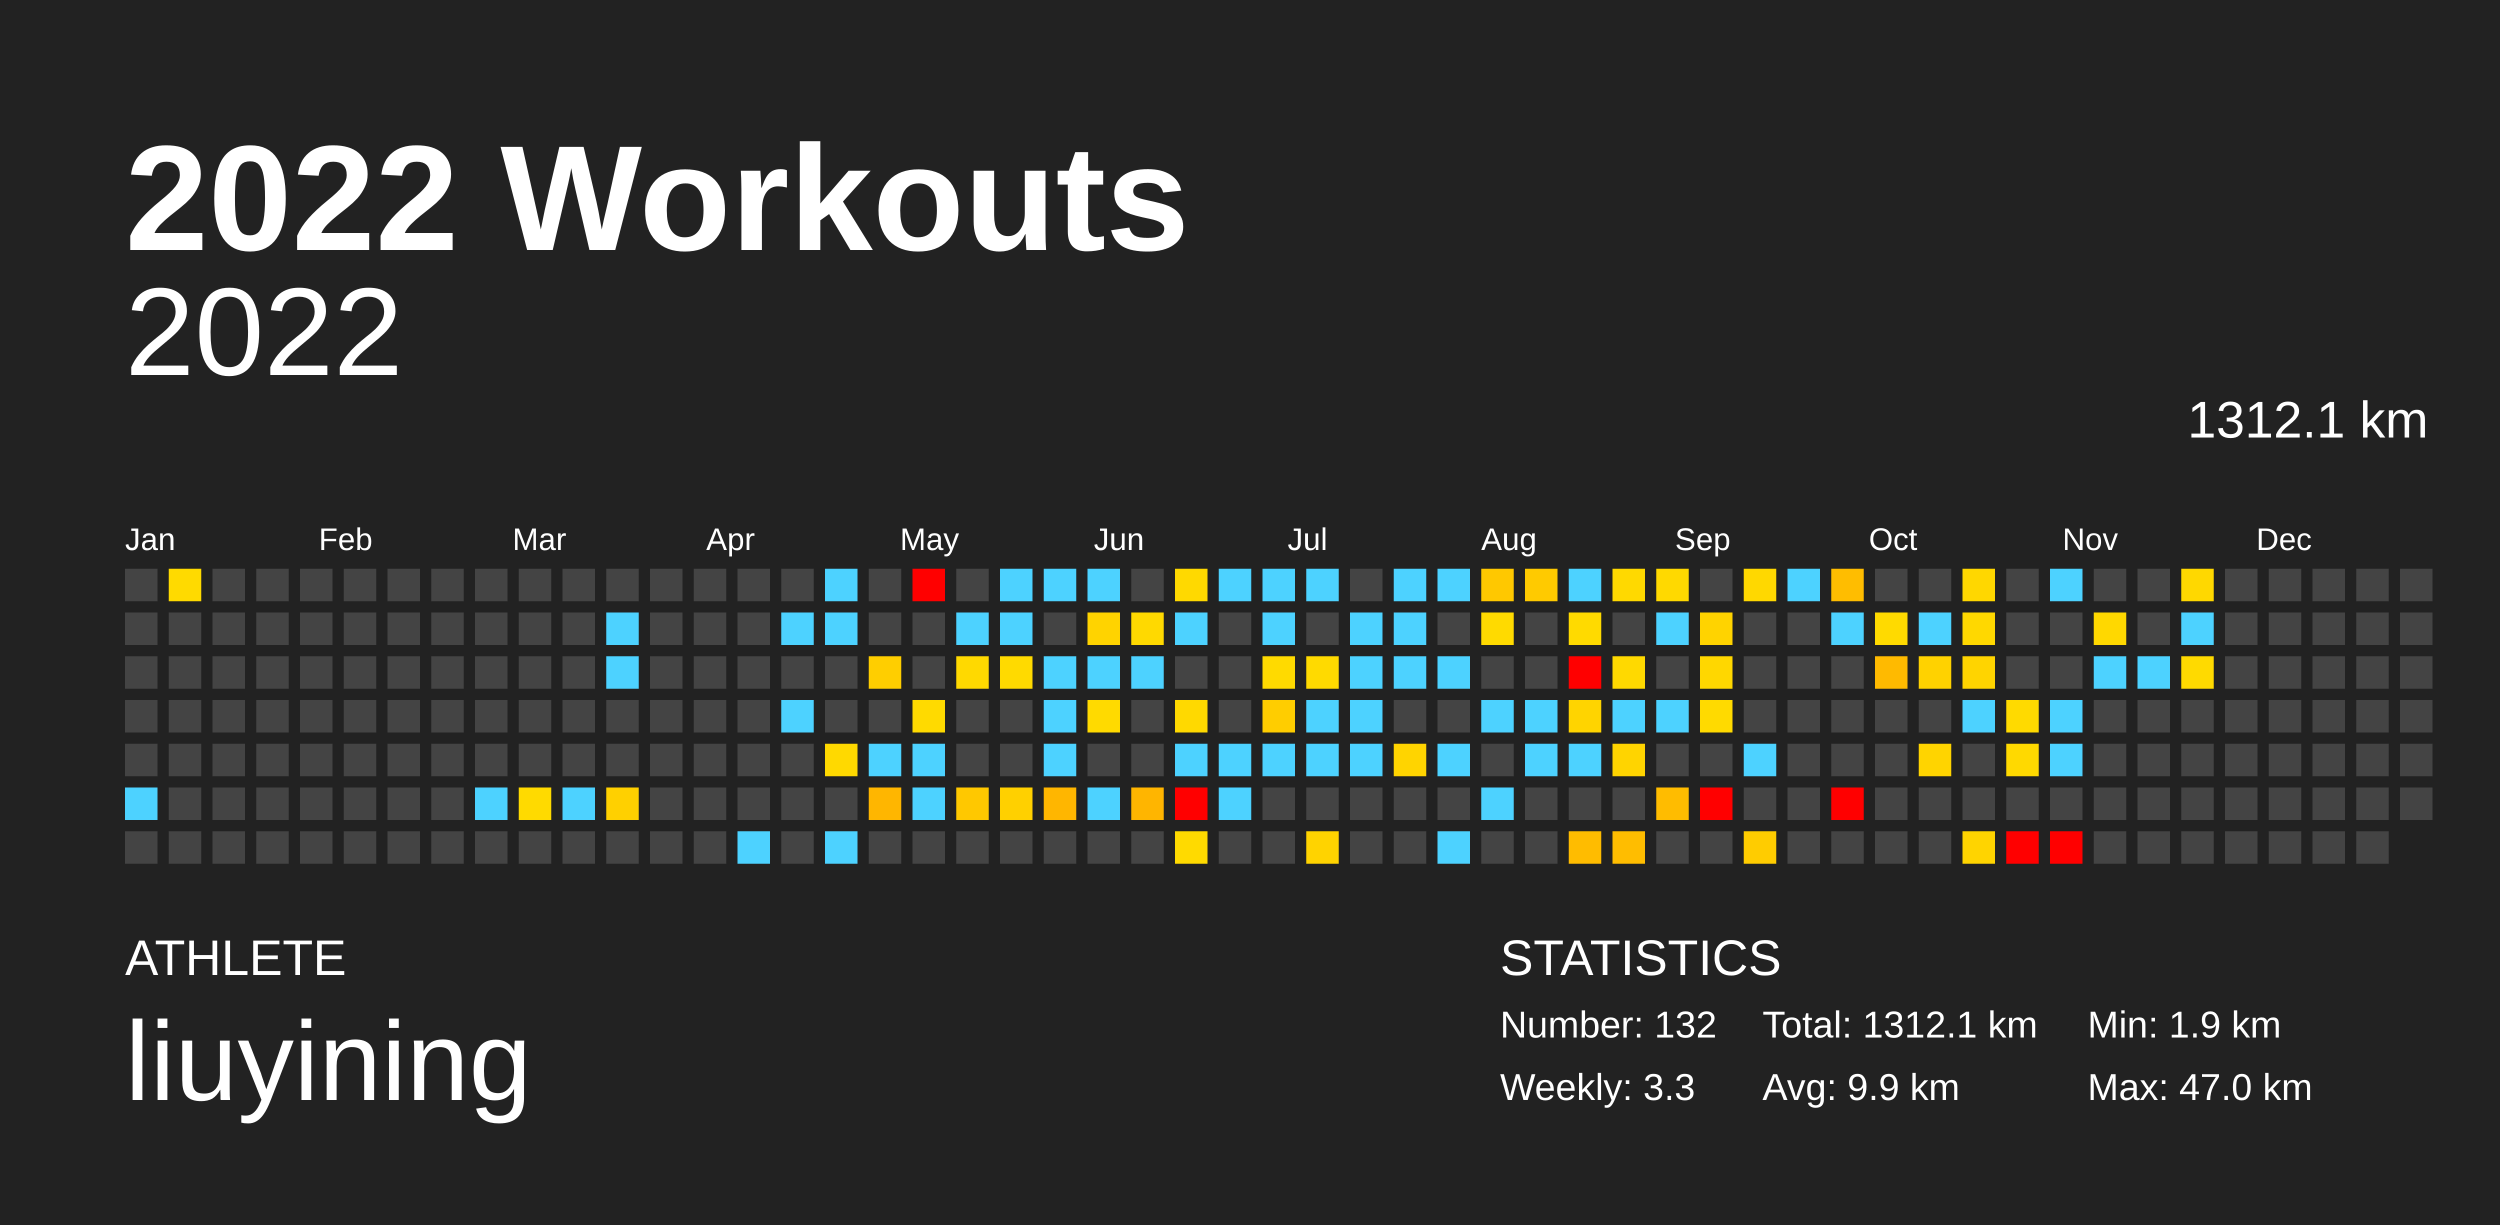
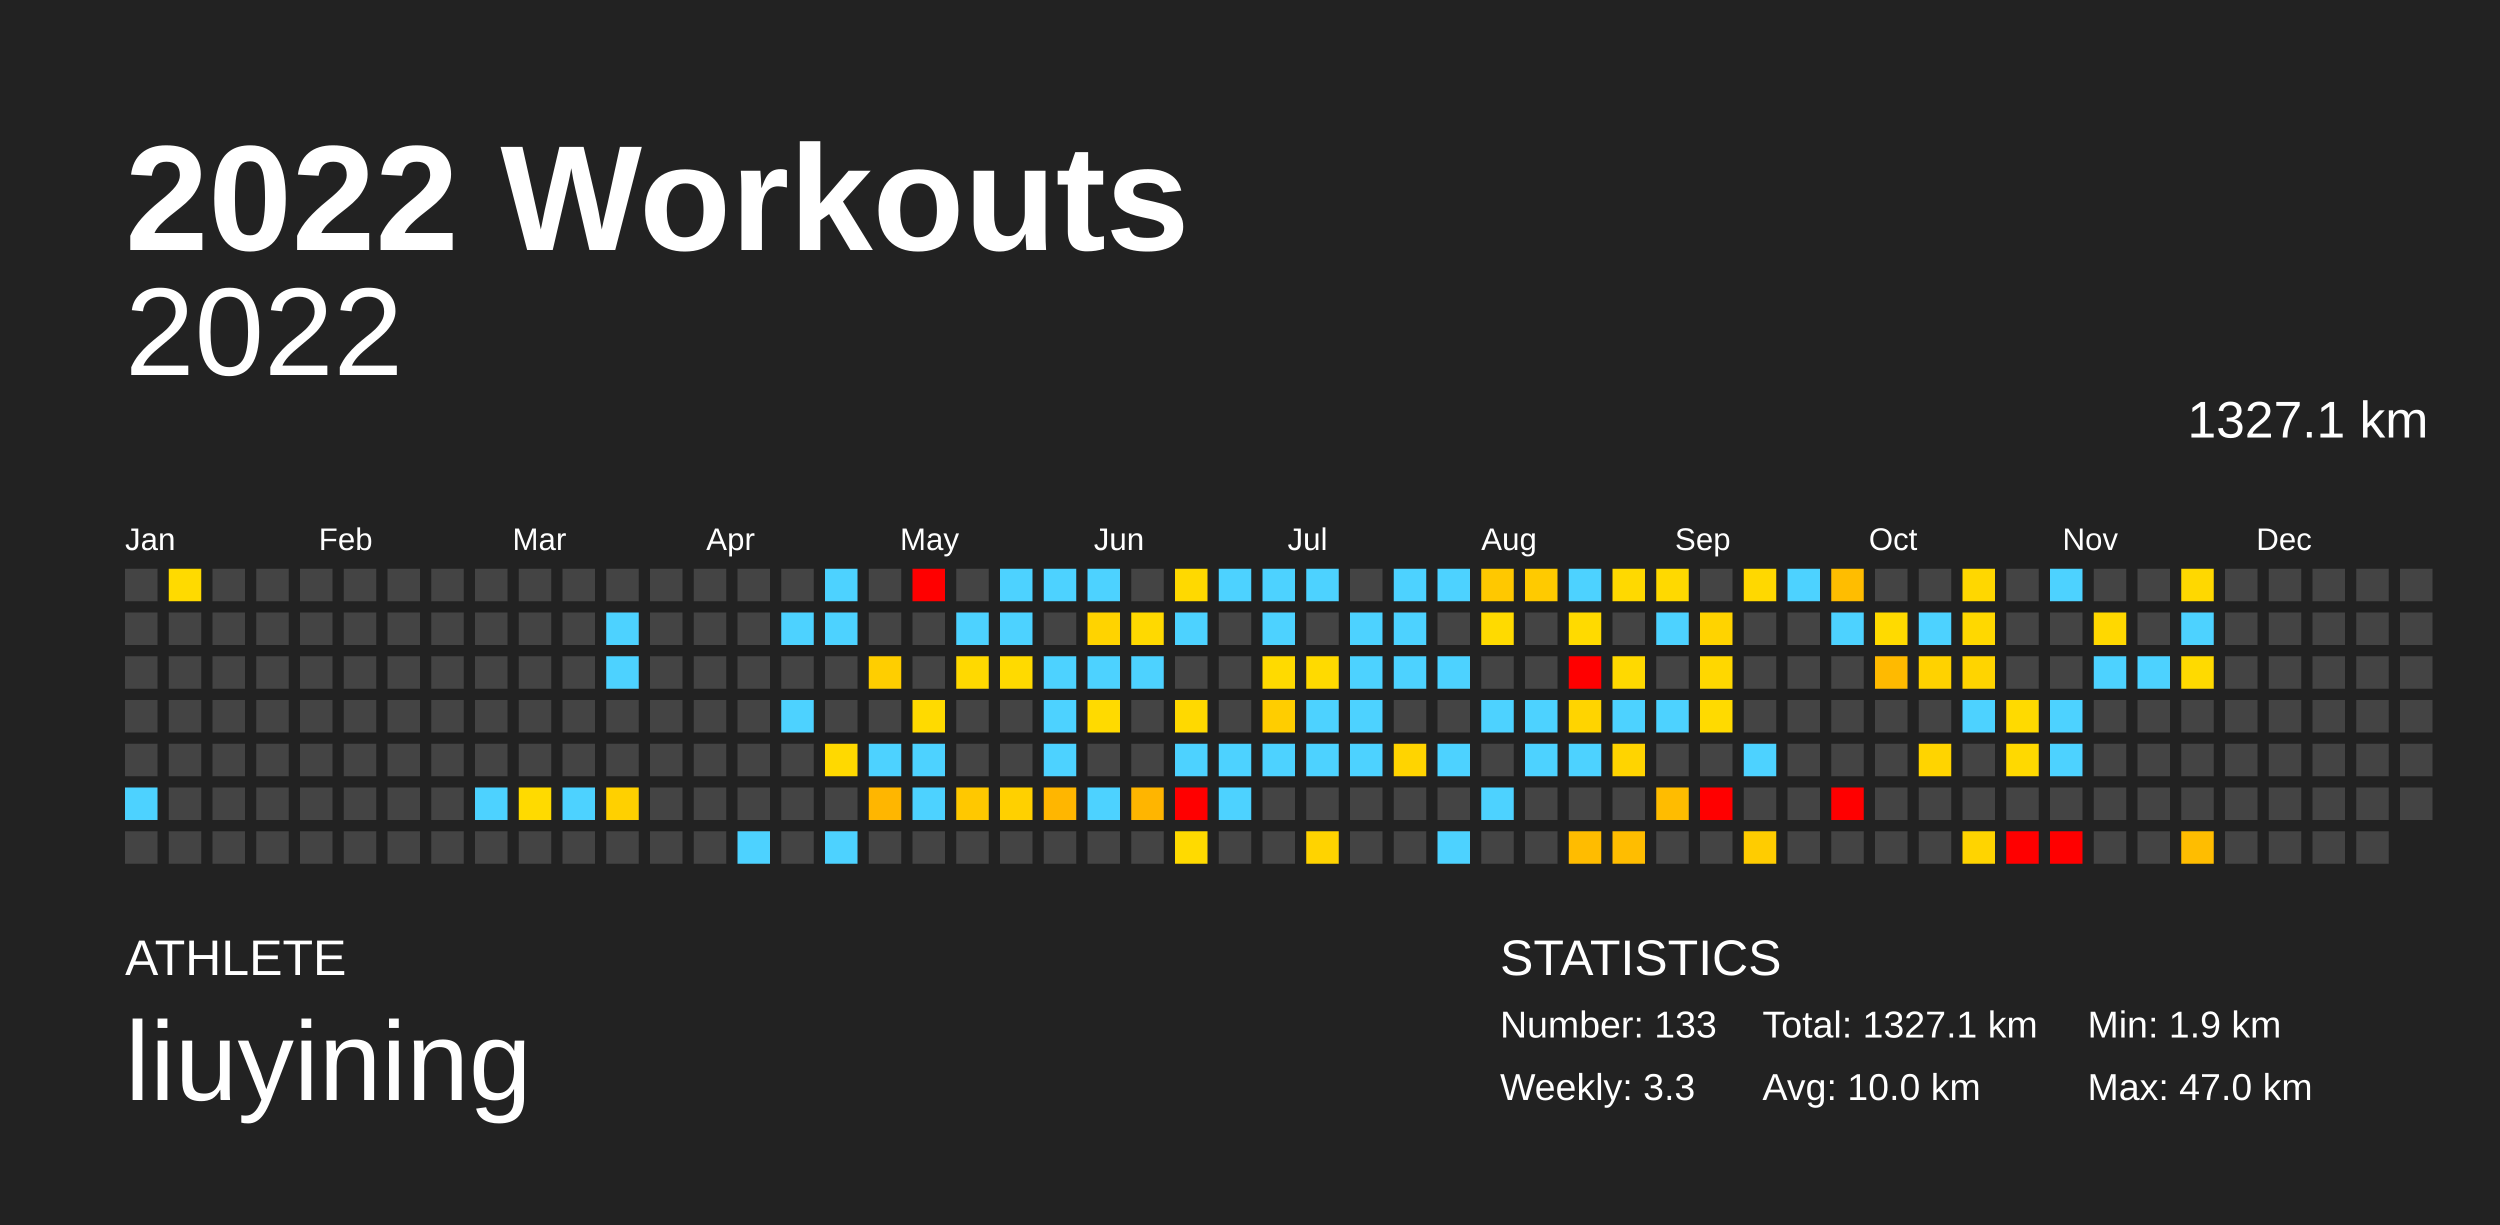
<svg xmlns="http://www.w3.org/2000/svg" baseProfile="full" height="98mm" version="1.1" viewBox="0,0,200,98" width="200mm">
  <defs />
  <rect fill="#222222" height="98" width="200" x="0" y="0" />
  <text fill="#FFFFFF" style="font-size:12px; font-family:Arial; font-weight:bold;" x="10" y="20">2022 Workouts</text>
  <text fill="#FFFFFF" style="font-size:4px; font-family:Arial" x="10" y="78">ATHLETE</text>
  <text fill="#FFFFFF" style="font-size:9px; font-family:Arial" x="10" y="88">liuyining</text>
  <text fill="#FFFFFF" style="font-size:4px; font-family:Arial" x="120" y="78">STATISTICS</text>
-   <text fill="#FFFFFF" style="font-size:3px; font-family:Arial" x="120" y="83">Number: 132</text>
+   <text fill="#FFFFFF" style="font-size:3px; font-family:Arial" x="120" y="83">Number: 133</text>
  <text fill="#FFFFFF" style="font-size:3px; font-family:Arial" x="120" y="88">Weekly: 3.3</text>
-   <text fill="#FFFFFF" style="font-size:3px; font-family:Arial" x="141" y="83">Total: 1312.1 km</text>
-   <text fill="#FFFFFF" style="font-size:3px; font-family:Arial" x="141" y="88">Avg: 9.9 km</text>
+   <text fill="#FFFFFF" style="font-size:3px; font-family:Arial" x="141" y="83">Total: 1327.1 km</text>
+   <text fill="#FFFFFF" style="font-size:3px; font-family:Arial" x="141" y="88">Avg: 10.0 km</text>
  <text fill="#FFFFFF" style="font-size:3px; font-family:Arial" x="167" y="83">Min: 1.9 km</text>
  <text fill="#FFFFFF" style="font-size:3px; font-family:Arial" x="167" y="88">Max: 47.0 km</text>
  <text alignment-baseline="hanging" fill="#FFFFFF" style="font-size:10.0px; font-family:Arial;" x="10" y="30">2022</text>
-   <text alignment-baseline="hanging" fill="#FFFFFF" style="font-size:4.125px; font-family:Arial;" x="175" y="35">1312.1 km</text>
+   <text alignment-baseline="hanging" fill="#FFFFFF" style="font-size:4.125px; font-family:Arial;" x="175" y="35">1327.1 km</text>
  <text fill="#FFFFFF" style="font-size:2.5px; font-family:Arial" x="10.0" y="44">Jan</text>
  <text fill="#FFFFFF" style="font-size:2.5px; font-family:Arial" x="25.5" y="44">Feb</text>
  <text fill="#FFFFFF" style="font-size:2.5px; font-family:Arial" x="41.0" y="44">Mar</text>
  <text fill="#FFFFFF" style="font-size:2.5px; font-family:Arial" x="56.5" y="44">Apr</text>
  <text fill="#FFFFFF" style="font-size:2.5px; font-family:Arial" x="72.0" y="44">May</text>
  <text fill="#FFFFFF" style="font-size:2.5px; font-family:Arial" x="87.5" y="44">Jun</text>
  <text fill="#FFFFFF" style="font-size:2.5px; font-family:Arial" x="103.0" y="44">Jul</text>
  <text fill="#FFFFFF" style="font-size:2.5px; font-family:Arial" x="118.5" y="44">Aug</text>
  <text fill="#FFFFFF" style="font-size:2.5px; font-family:Arial" x="134.0" y="44">Sep</text>
  <text fill="#FFFFFF" style="font-size:2.5px; font-family:Arial" x="149.5" y="44">Oct</text>
  <text fill="#FFFFFF" style="font-size:2.5px; font-family:Arial" x="165.0" y="44">Nov</text>
  <text fill="#FFFFFF" style="font-size:2.5px; font-family:Arial" x="180.5" y="44">Dec</text>
  <rect fill="#444444" height="2.6" width="2.6" x="10.0" y="45.5" />
  <rect fill="#444444" height="2.6" width="2.6" x="10.0" y="49.0" />
  <rect fill="#444444" height="2.6" width="2.6" x="10.0" y="52.5" />
  <rect fill="#444444" height="2.6" width="2.6" x="10.0" y="56.0" />
  <rect fill="#444444" height="2.6" width="2.6" x="10.0" y="59.5" />
  <rect fill="#4dd2ff" height="2.6" width="2.6" x="10.0" y="63.0" />
  <rect fill="#444444" height="2.6" width="2.6" x="10.0" y="66.5" />
  <rect fill="#ffda00" height="2.6" width="2.6" x="13.5" y="45.5" />
  <rect fill="#444444" height="2.6" width="2.6" x="13.5" y="49.0" />
  <rect fill="#444444" height="2.6" width="2.6" x="13.5" y="52.5" />
  <rect fill="#444444" height="2.6" width="2.6" x="13.5" y="56.0" />
  <rect fill="#444444" height="2.6" width="2.6" x="13.5" y="59.5" />
  <rect fill="#444444" height="2.6" width="2.6" x="13.5" y="63.0" />
  <rect fill="#444444" height="2.6" width="2.6" x="13.5" y="66.5" />
  <rect fill="#444444" height="2.6" width="2.6" x="17.0" y="45.5" />
  <rect fill="#444444" height="2.6" width="2.6" x="17.0" y="49.0" />
  <rect fill="#444444" height="2.6" width="2.6" x="17.0" y="52.5" />
  <rect fill="#444444" height="2.6" width="2.6" x="17.0" y="56.0" />
  <rect fill="#444444" height="2.6" width="2.6" x="17.0" y="59.5" />
  <rect fill="#444444" height="2.6" width="2.6" x="17.0" y="63.0" />
  <rect fill="#444444" height="2.6" width="2.6" x="17.0" y="66.5" />
  <rect fill="#444444" height="2.6" width="2.6" x="20.5" y="45.5" />
  <rect fill="#444444" height="2.6" width="2.6" x="20.5" y="49.0" />
  <rect fill="#444444" height="2.6" width="2.6" x="20.5" y="52.5" />
  <rect fill="#444444" height="2.6" width="2.6" x="20.5" y="56.0" />
  <rect fill="#444444" height="2.6" width="2.6" x="20.5" y="59.5" />
  <rect fill="#444444" height="2.6" width="2.6" x="20.5" y="63.0" />
  <rect fill="#444444" height="2.6" width="2.6" x="20.5" y="66.5" />
  <rect fill="#444444" height="2.6" width="2.6" x="24.0" y="45.5" />
  <rect fill="#444444" height="2.6" width="2.6" x="24.0" y="49.0" />
  <rect fill="#444444" height="2.6" width="2.6" x="24.0" y="52.5" />
  <rect fill="#444444" height="2.6" width="2.6" x="24.0" y="56.0" />
  <rect fill="#444444" height="2.6" width="2.6" x="24.0" y="59.5" />
  <rect fill="#444444" height="2.6" width="2.6" x="24.0" y="63.0" />
  <rect fill="#444444" height="2.6" width="2.6" x="24.0" y="66.5" />
  <rect fill="#444444" height="2.6" width="2.6" x="27.5" y="45.5" />
  <rect fill="#444444" height="2.6" width="2.6" x="27.5" y="49.0" />
  <rect fill="#444444" height="2.6" width="2.6" x="27.5" y="52.5" />
  <rect fill="#444444" height="2.6" width="2.6" x="27.5" y="56.0" />
  <rect fill="#444444" height="2.6" width="2.6" x="27.5" y="59.5" />
  <rect fill="#444444" height="2.6" width="2.6" x="27.5" y="63.0" />
  <rect fill="#444444" height="2.6" width="2.6" x="27.5" y="66.5" />
  <rect fill="#444444" height="2.6" width="2.6" x="31.0" y="45.5" />
  <rect fill="#444444" height="2.6" width="2.6" x="31.0" y="49.0" />
  <rect fill="#444444" height="2.6" width="2.6" x="31.0" y="52.5" />
  <rect fill="#444444" height="2.6" width="2.6" x="31.0" y="56.0" />
  <rect fill="#444444" height="2.6" width="2.6" x="31.0" y="59.5" />
  <rect fill="#444444" height="2.6" width="2.6" x="31.0" y="63.0" />
  <rect fill="#444444" height="2.6" width="2.6" x="31.0" y="66.5" />
  <rect fill="#444444" height="2.6" width="2.6" x="34.5" y="45.5" />
  <rect fill="#444444" height="2.6" width="2.6" x="34.5" y="49.0" />
  <rect fill="#444444" height="2.6" width="2.6" x="34.5" y="52.5" />
  <rect fill="#444444" height="2.6" width="2.6" x="34.5" y="56.0" />
  <rect fill="#444444" height="2.6" width="2.6" x="34.5" y="59.5" />
  <rect fill="#444444" height="2.6" width="2.6" x="34.5" y="63.0" />
  <rect fill="#444444" height="2.6" width="2.6" x="34.5" y="66.5" />
  <rect fill="#444444" height="2.6" width="2.6" x="38.0" y="45.5" />
  <rect fill="#444444" height="2.6" width="2.6" x="38.0" y="49.0" />
  <rect fill="#444444" height="2.6" width="2.6" x="38.0" y="52.5" />
  <rect fill="#444444" height="2.6" width="2.6" x="38.0" y="56.0" />
  <rect fill="#444444" height="2.6" width="2.6" x="38.0" y="59.5" />
  <rect fill="#4dd2ff" height="2.6" width="2.6" x="38.0" y="63.0" />
  <rect fill="#444444" height="2.6" width="2.6" x="38.0" y="66.5" />
  <rect fill="#444444" height="2.6" width="2.6" x="41.5" y="45.5" />
  <rect fill="#444444" height="2.6" width="2.6" x="41.5" y="49.0" />
  <rect fill="#444444" height="2.6" width="2.6" x="41.5" y="52.5" />
  <rect fill="#444444" height="2.6" width="2.6" x="41.5" y="56.0" />
  <rect fill="#444444" height="2.6" width="2.6" x="41.5" y="59.5" />
  <rect fill="#ffda00" height="2.6" width="2.6" x="41.5" y="63.0" />
  <rect fill="#444444" height="2.6" width="2.6" x="41.5" y="66.5" />
  <rect fill="#444444" height="2.6" width="2.6" x="45.0" y="45.5" />
  <rect fill="#444444" height="2.6" width="2.6" x="45.0" y="49.0" />
  <rect fill="#444444" height="2.6" width="2.6" x="45.0" y="52.5" />
  <rect fill="#444444" height="2.6" width="2.6" x="45.0" y="56.0" />
  <rect fill="#444444" height="2.6" width="2.6" x="45.0" y="59.5" />
  <rect fill="#4dd2ff" height="2.6" width="2.6" x="45.0" y="63.0" />
  <rect fill="#444444" height="2.6" width="2.6" x="45.0" y="66.5" />
  <rect fill="#444444" height="2.6" width="2.6" x="48.5" y="45.5" />
  <rect fill="#4dd2ff" height="2.6" width="2.6" x="48.5" y="49.0" />
  <rect fill="#4dd2ff" height="2.6" width="2.6" x="48.5" y="52.5" />
  <rect fill="#444444" height="2.6" width="2.6" x="48.5" y="56.0" />
  <rect fill="#444444" height="2.6" width="2.6" x="48.5" y="59.5" />
  <rect fill="#ffd000" height="2.6" width="2.6" x="48.5" y="63.0" />
  <rect fill="#444444" height="2.6" width="2.6" x="48.5" y="66.5" />
  <rect fill="#444444" height="2.6" width="2.6" x="52.0" y="45.5" />
  <rect fill="#444444" height="2.6" width="2.6" x="52.0" y="49.0" />
  <rect fill="#444444" height="2.6" width="2.6" x="52.0" y="52.5" />
  <rect fill="#444444" height="2.6" width="2.6" x="52.0" y="56.0" />
  <rect fill="#444444" height="2.6" width="2.6" x="52.0" y="59.5" />
  <rect fill="#444444" height="2.6" width="2.6" x="52.0" y="63.0" />
  <rect fill="#444444" height="2.6" width="2.6" x="52.0" y="66.5" />
  <rect fill="#444444" height="2.6" width="2.6" x="55.5" y="45.5" />
  <rect fill="#444444" height="2.6" width="2.6" x="55.5" y="49.0" />
  <rect fill="#444444" height="2.6" width="2.6" x="55.5" y="52.5" />
  <rect fill="#444444" height="2.6" width="2.6" x="55.5" y="56.0" />
  <rect fill="#444444" height="2.6" width="2.6" x="55.5" y="59.5" />
  <rect fill="#444444" height="2.6" width="2.6" x="55.5" y="63.0" />
  <rect fill="#444444" height="2.6" width="2.6" x="55.5" y="66.5" />
  <rect fill="#444444" height="2.6" width="2.6" x="59.0" y="45.5" />
  <rect fill="#444444" height="2.6" width="2.6" x="59.0" y="49.0" />
  <rect fill="#444444" height="2.6" width="2.6" x="59.0" y="52.5" />
  <rect fill="#444444" height="2.6" width="2.6" x="59.0" y="56.0" />
  <rect fill="#444444" height="2.6" width="2.6" x="59.0" y="59.5" />
  <rect fill="#444444" height="2.6" width="2.6" x="59.0" y="63.0" />
  <rect fill="#4dd2ff" height="2.6" width="2.6" x="59.0" y="66.5" />
  <rect fill="#444444" height="2.6" width="2.6" x="62.5" y="45.5" />
  <rect fill="#4dd2ff" height="2.6" width="2.6" x="62.5" y="49.0" />
  <rect fill="#444444" height="2.6" width="2.6" x="62.5" y="52.5" />
  <rect fill="#4dd2ff" height="2.6" width="2.6" x="62.5" y="56.0" />
  <rect fill="#444444" height="2.6" width="2.6" x="62.5" y="59.5" />
  <rect fill="#444444" height="2.6" width="2.6" x="62.5" y="63.0" />
  <rect fill="#444444" height="2.6" width="2.6" x="62.5" y="66.5" />
  <rect fill="#4dd2ff" height="2.6" width="2.6" x="66.0" y="45.5" />
  <rect fill="#4dd2ff" height="2.6" width="2.6" x="66.0" y="49.0" />
  <rect fill="#444444" height="2.6" width="2.6" x="66.0" y="52.5" />
  <rect fill="#444444" height="2.6" width="2.6" x="66.0" y="56.0" />
  <rect fill="#ffd900" height="2.6" width="2.6" x="66.0" y="59.5" />
  <rect fill="#444444" height="2.6" width="2.6" x="66.0" y="63.0" />
  <rect fill="#4dd2ff" height="2.6" width="2.6" x="66.0" y="66.5" />
  <rect fill="#444444" height="2.6" width="2.6" x="69.5" y="45.5" />
  <rect fill="#444444" height="2.6" width="2.6" x="69.5" y="49.0" />
  <rect fill="#ffce00" height="2.6" width="2.6" x="69.5" y="52.5" />
  <rect fill="#444444" height="2.6" width="2.6" x="69.5" y="56.0" />
  <rect fill="#4dd2ff" height="2.6" width="2.6" x="69.5" y="59.5" />
  <rect fill="#ffb600" height="2.6" width="2.6" x="69.5" y="63.0" />
  <rect fill="#444444" height="2.6" width="2.6" x="69.5" y="66.5" />
  <rect fill="red" height="2.6" width="2.6" x="73.0" y="45.5" />
  <rect fill="#444444" height="2.6" width="2.6" x="73.0" y="49.0" />
  <rect fill="#444444" height="2.6" width="2.6" x="73.0" y="52.5" />
  <rect fill="#ffda00" height="2.6" width="2.6" x="73.0" y="56.0" />
  <rect fill="#4dd2ff" height="2.6" width="2.6" x="73.0" y="59.5" />
  <rect fill="#4dd2ff" height="2.6" width="2.6" x="73.0" y="63.0" />
  <rect fill="#444444" height="2.6" width="2.6" x="73.0" y="66.5" />
  <rect fill="#444444" height="2.6" width="2.6" x="76.5" y="45.5" />
  <rect fill="#4dd2ff" height="2.6" width="2.6" x="76.5" y="49.0" />
  <rect fill="#ffd900" height="2.6" width="2.6" x="76.5" y="52.5" />
  <rect fill="#444444" height="2.6" width="2.6" x="76.5" y="56.0" />
  <rect fill="#444444" height="2.6" width="2.6" x="76.5" y="59.5" />
  <rect fill="#ffc800" height="2.6" width="2.6" x="76.5" y="63.0" />
  <rect fill="#444444" height="2.6" width="2.6" x="76.5" y="66.5" />
  <rect fill="#4dd2ff" height="2.6" width="2.6" x="80.0" y="45.5" />
  <rect fill="#4dd2ff" height="2.6" width="2.6" x="80.0" y="49.0" />
  <rect fill="#ffda00" height="2.6" width="2.6" x="80.0" y="52.5" />
  <rect fill="#444444" height="2.6" width="2.6" x="80.0" y="56.0" />
  <rect fill="#444444" height="2.6" width="2.6" x="80.0" y="59.5" />
  <rect fill="#ffd000" height="2.6" width="2.6" x="80.0" y="63.0" />
  <rect fill="#444444" height="2.6" width="2.6" x="80.0" y="66.5" />
  <rect fill="#4dd2ff" height="2.6" width="2.6" x="83.5" y="45.5" />
  <rect fill="#444444" height="2.6" width="2.6" x="83.5" y="49.0" />
  <rect fill="#4dd2ff" height="2.6" width="2.6" x="83.5" y="52.5" />
  <rect fill="#4dd2ff" height="2.6" width="2.6" x="83.5" y="56.0" />
  <rect fill="#4dd2ff" height="2.6" width="2.6" x="83.5" y="59.5" />
  <rect fill="#ffb600" height="2.6" width="2.6" x="83.5" y="63.0" />
  <rect fill="#444444" height="2.6" width="2.6" x="83.5" y="66.5" />
  <rect fill="#4dd2ff" height="2.6" width="2.6" x="87.0" y="45.5" />
  <rect fill="#ffd300" height="2.6" width="2.6" x="87.0" y="49.0" />
  <rect fill="#4dd2ff" height="2.6" width="2.6" x="87.0" y="52.5" />
  <rect fill="#ffda00" height="2.6" width="2.6" x="87.0" y="56.0" />
  <rect fill="#444444" height="2.6" width="2.6" x="87.0" y="59.5" />
  <rect fill="#4dd2ff" height="2.6" width="2.6" x="87.0" y="63.0" />
  <rect fill="#444444" height="2.6" width="2.6" x="87.0" y="66.5" />
  <rect fill="#444444" height="2.6" width="2.6" x="90.5" y="45.5" />
  <rect fill="#ffd900" height="2.6" width="2.6" x="90.5" y="49.0" />
  <rect fill="#4dd2ff" height="2.6" width="2.6" x="90.5" y="52.5" />
  <rect fill="#444444" height="2.6" width="2.6" x="90.5" y="56.0" />
  <rect fill="#444444" height="2.6" width="2.6" x="90.5" y="59.5" />
  <rect fill="#ffb500" height="2.6" width="2.6" x="90.5" y="63.0" />
  <rect fill="#444444" height="2.6" width="2.6" x="90.5" y="66.5" />
  <rect fill="#ffd900" height="2.6" width="2.6" x="94.0" y="45.5" />
  <rect fill="#4dd2ff" height="2.6" width="2.6" x="94.0" y="49.0" />
  <rect fill="#444444" height="2.6" width="2.6" x="94.0" y="52.5" />
  <rect fill="#ffd900" height="2.6" width="2.6" x="94.0" y="56.0" />
  <rect fill="#4dd2ff" height="2.6" width="2.6" x="94.0" y="59.5" />
  <rect fill="red" height="2.6" width="2.6" x="94.0" y="63.0" />
  <rect fill="#ffda00" height="2.6" width="2.6" x="94.0" y="66.5" />
  <rect fill="#4dd2ff" height="2.6" width="2.6" x="97.5" y="45.5" />
  <rect fill="#444444" height="2.6" width="2.6" x="97.5" y="49.0" />
  <rect fill="#444444" height="2.6" width="2.6" x="97.5" y="52.5" />
  <rect fill="#444444" height="2.6" width="2.6" x="97.5" y="56.0" />
  <rect fill="#4dd2ff" height="2.6" width="2.6" x="97.5" y="59.5" />
  <rect fill="#4dd2ff" height="2.6" width="2.6" x="97.5" y="63.0" />
  <rect fill="#444444" height="2.6" width="2.6" x="97.5" y="66.5" />
  <rect fill="#4dd2ff" height="2.6" width="2.6" x="101.0" y="45.5" />
  <rect fill="#4dd2ff" height="2.6" width="2.6" x="101.0" y="49.0" />
  <rect fill="#ffda00" height="2.6" width="2.6" x="101.0" y="52.5" />
  <rect fill="#ffcd00" height="2.6" width="2.6" x="101.0" y="56.0" />
  <rect fill="#4dd2ff" height="2.6" width="2.6" x="101.0" y="59.5" />
  <rect fill="#444444" height="2.6" width="2.6" x="101.0" y="63.0" />
  <rect fill="#444444" height="2.6" width="2.6" x="101.0" y="66.5" />
  <rect fill="#4dd2ff" height="2.6" width="2.6" x="104.5" y="45.5" />
  <rect fill="#444444" height="2.6" width="2.6" x="104.5" y="49.0" />
  <rect fill="#ffda00" height="2.6" width="2.6" x="104.5" y="52.5" />
  <rect fill="#4dd2ff" height="2.6" width="2.6" x="104.5" y="56.0" />
  <rect fill="#4dd2ff" height="2.6" width="2.6" x="104.5" y="59.5" />
  <rect fill="#444444" height="2.6" width="2.6" x="104.5" y="63.0" />
  <rect fill="#ffd300" height="2.6" width="2.6" x="104.5" y="66.5" />
  <rect fill="#444444" height="2.6" width="2.6" x="108.0" y="45.5" />
  <rect fill="#4dd2ff" height="2.6" width="2.6" x="108.0" y="49.0" />
  <rect fill="#4dd2ff" height="2.6" width="2.6" x="108.0" y="52.5" />
  <rect fill="#4dd2ff" height="2.6" width="2.6" x="108.0" y="56.0" />
  <rect fill="#4dd2ff" height="2.6" width="2.6" x="108.0" y="59.5" />
  <rect fill="#444444" height="2.6" width="2.6" x="108.0" y="63.0" />
  <rect fill="#444444" height="2.6" width="2.6" x="108.0" y="66.5" />
  <rect fill="#4dd2ff" height="2.6" width="2.6" x="111.5" y="45.5" />
  <rect fill="#4dd2ff" height="2.6" width="2.6" x="111.5" y="49.0" />
  <rect fill="#4dd2ff" height="2.6" width="2.6" x="111.5" y="52.5" />
  <rect fill="#444444" height="2.6" width="2.6" x="111.5" y="56.0" />
  <rect fill="#ffd400" height="2.6" width="2.6" x="111.5" y="59.5" />
  <rect fill="#444444" height="2.6" width="2.6" x="111.5" y="63.0" />
  <rect fill="#444444" height="2.6" width="2.6" x="111.5" y="66.5" />
  <rect fill="#4dd2ff" height="2.6" width="2.6" x="115.0" y="45.5" />
  <rect fill="#444444" height="2.6" width="2.6" x="115.0" y="49.0" />
  <rect fill="#4dd2ff" height="2.6" width="2.6" x="115.0" y="52.5" />
  <rect fill="#444444" height="2.6" width="2.6" x="115.0" y="56.0" />
  <rect fill="#4dd2ff" height="2.6" width="2.6" x="115.0" y="59.5" />
  <rect fill="#444444" height="2.6" width="2.6" x="115.0" y="63.0" />
  <rect fill="#4dd2ff" height="2.6" width="2.6" x="115.0" y="66.5" />
  <rect fill="#ffc800" height="2.6" width="2.6" x="118.5" y="45.5" />
  <rect fill="#ffda00" height="2.6" width="2.6" x="118.5" y="49.0" />
  <rect fill="#444444" height="2.6" width="2.6" x="118.5" y="52.5" />
  <rect fill="#4dd2ff" height="2.6" width="2.6" x="118.5" y="56.0" />
  <rect fill="#444444" height="2.6" width="2.6" x="118.5" y="59.5" />
  <rect fill="#4dd2ff" height="2.6" width="2.6" x="118.5" y="63.0" />
  <rect fill="#444444" height="2.6" width="2.6" x="118.5" y="66.5" />
  <rect fill="#ffca00" height="2.6" width="2.6" x="122.0" y="45.5" />
  <rect fill="#444444" height="2.6" width="2.6" x="122.0" y="49.0" />
  <rect fill="#444444" height="2.6" width="2.6" x="122.0" y="52.5" />
  <rect fill="#4dd2ff" height="2.6" width="2.6" x="122.0" y="56.0" />
  <rect fill="#4dd2ff" height="2.6" width="2.6" x="122.0" y="59.5" />
  <rect fill="#444444" height="2.6" width="2.6" x="122.0" y="63.0" />
  <rect fill="#444444" height="2.6" width="2.6" x="122.0" y="66.5" />
  <rect fill="#4dd2ff" height="2.6" width="2.6" x="125.5" y="45.5" />
  <rect fill="#ffda00" height="2.6" width="2.6" x="125.5" y="49.0" />
  <rect fill="red" height="2.6" width="2.6" x="125.5" y="52.5" />
  <rect fill="#ffd400" height="2.6" width="2.6" x="125.5" y="56.0" />
  <rect fill="#4dd2ff" height="2.6" width="2.6" x="125.5" y="59.5" />
  <rect fill="#444444" height="2.6" width="2.6" x="125.5" y="63.0" />
  <rect fill="#ffbc00" height="2.6" width="2.6" x="125.5" y="66.5" />
  <rect fill="#ffd900" height="2.6" width="2.6" x="129.0" y="45.5" />
  <rect fill="#444444" height="2.6" width="2.6" x="129.0" y="49.0" />
  <rect fill="#ffd900" height="2.6" width="2.6" x="129.0" y="52.5" />
  <rect fill="#4dd2ff" height="2.6" width="2.6" x="129.0" y="56.0" />
  <rect fill="#ffd400" height="2.6" width="2.6" x="129.0" y="59.5" />
  <rect fill="#444444" height="2.6" width="2.6" x="129.0" y="63.0" />
  <rect fill="#ffbd00" height="2.6" width="2.6" x="129.0" y="66.5" />
  <rect fill="#ffd900" height="2.6" width="2.6" x="132.5" y="45.5" />
  <rect fill="#4dd2ff" height="2.6" width="2.6" x="132.5" y="49.0" />
  <rect fill="#444444" height="2.6" width="2.6" x="132.5" y="52.5" />
  <rect fill="#4dd2ff" height="2.6" width="2.6" x="132.5" y="56.0" />
  <rect fill="#444444" height="2.6" width="2.6" x="132.5" y="59.5" />
  <rect fill="#ffbc00" height="2.6" width="2.6" x="132.5" y="63.0" />
  <rect fill="#444444" height="2.6" width="2.6" x="132.5" y="66.5" />
  <rect fill="#444444" height="2.6" width="2.6" x="136.0" y="45.5" />
  <rect fill="#ffd300" height="2.6" width="2.6" x="136.0" y="49.0" />
  <rect fill="#ffd700" height="2.6" width="2.6" x="136.0" y="52.5" />
  <rect fill="#ffda00" height="2.6" width="2.6" x="136.0" y="56.0" />
  <rect fill="#444444" height="2.6" width="2.6" x="136.0" y="59.5" />
  <rect fill="red" height="2.6" width="2.6" x="136.0" y="63.0" />
  <rect fill="#444444" height="2.6" width="2.6" x="136.0" y="66.5" />
  <rect fill="#ffd800" height="2.6" width="2.6" x="139.5" y="45.5" />
  <rect fill="#444444" height="2.6" width="2.6" x="139.5" y="49.0" />
  <rect fill="#444444" height="2.6" width="2.6" x="139.5" y="52.5" />
  <rect fill="#444444" height="2.6" width="2.6" x="139.5" y="56.0" />
  <rect fill="#4dd2ff" height="2.6" width="2.6" x="139.5" y="59.5" />
  <rect fill="#444444" height="2.6" width="2.6" x="139.5" y="63.0" />
  <rect fill="#ffcc00" height="2.6" width="2.6" x="139.5" y="66.5" />
  <rect fill="#4dd2ff" height="2.6" width="2.6" x="143.0" y="45.5" />
  <rect fill="#444444" height="2.6" width="2.6" x="143.0" y="49.0" />
  <rect fill="#444444" height="2.6" width="2.6" x="143.0" y="52.5" />
  <rect fill="#444444" height="2.6" width="2.6" x="143.0" y="56.0" />
  <rect fill="#444444" height="2.6" width="2.6" x="143.0" y="59.5" />
  <rect fill="#444444" height="2.6" width="2.6" x="143.0" y="63.0" />
  <rect fill="#444444" height="2.6" width="2.6" x="143.0" y="66.5" />
  <rect fill="#ffbd00" height="2.6" width="2.6" x="146.5" y="45.5" />
  <rect fill="#4dd2ff" height="2.6" width="2.6" x="146.5" y="49.0" />
  <rect fill="#444444" height="2.6" width="2.6" x="146.5" y="52.5" />
  <rect fill="#444444" height="2.6" width="2.6" x="146.5" y="56.0" />
  <rect fill="#444444" height="2.6" width="2.6" x="146.5" y="59.5" />
  <rect fill="red" height="2.6" width="2.6" x="146.5" y="63.0" />
  <rect fill="#444444" height="2.6" width="2.6" x="146.5" y="66.5" />
  <rect fill="#444444" height="2.6" width="2.6" x="150.0" y="45.5" />
  <rect fill="#ffda00" height="2.6" width="2.6" x="150.0" y="49.0" />
  <rect fill="#ffba00" height="2.6" width="2.6" x="150.0" y="52.5" />
  <rect fill="#444444" height="2.6" width="2.6" x="150.0" y="56.0" />
  <rect fill="#444444" height="2.6" width="2.6" x="150.0" y="59.5" />
  <rect fill="#444444" height="2.6" width="2.6" x="150.0" y="63.0" />
  <rect fill="#444444" height="2.6" width="2.6" x="150.0" y="66.5" />
  <rect fill="#444444" height="2.6" width="2.6" x="153.5" y="45.5" />
  <rect fill="#4dd2ff" height="2.6" width="2.6" x="153.5" y="49.0" />
  <rect fill="#ffd200" height="2.6" width="2.6" x="153.5" y="52.5" />
  <rect fill="#444444" height="2.6" width="2.6" x="153.5" y="56.0" />
  <rect fill="#ffd400" height="2.6" width="2.6" x="153.5" y="59.5" />
  <rect fill="#444444" height="2.6" width="2.6" x="153.5" y="63.0" />
  <rect fill="#444444" height="2.6" width="2.6" x="153.5" y="66.5" />
  <rect fill="#ffd700" height="2.6" width="2.6" x="157.0" y="45.5" />
  <rect fill="#ffd800" height="2.6" width="2.6" x="157.0" y="49.0" />
  <rect fill="#ffd400" height="2.6" width="2.6" x="157.0" y="52.5" />
  <rect fill="#4dd2ff" height="2.6" width="2.6" x="157.0" y="56.0" />
  <rect fill="#444444" height="2.6" width="2.6" x="157.0" y="59.5" />
  <rect fill="#444444" height="2.6" width="2.6" x="157.0" y="63.0" />
  <rect fill="#ffd400" height="2.6" width="2.6" x="157.0" y="66.5" />
  <rect fill="#444444" height="2.6" width="2.6" x="160.5" y="45.5" />
  <rect fill="#444444" height="2.6" width="2.6" x="160.5" y="49.0" />
  <rect fill="#444444" height="2.6" width="2.6" x="160.5" y="52.5" />
  <rect fill="#ffda00" height="2.6" width="2.6" x="160.5" y="56.0" />
  <rect fill="#ffd900" height="2.6" width="2.6" x="160.5" y="59.5" />
  <rect fill="#444444" height="2.6" width="2.6" x="160.5" y="63.0" />
  <rect fill="red" height="2.6" width="2.6" x="160.5" y="66.5" />
  <rect fill="#4dd2ff" height="2.6" width="2.6" x="164.0" y="45.5" />
  <rect fill="#444444" height="2.6" width="2.6" x="164.0" y="49.0" />
  <rect fill="#444444" height="2.6" width="2.6" x="164.0" y="52.5" />
  <rect fill="#4dd2ff" height="2.6" width="2.6" x="164.0" y="56.0" />
  <rect fill="#4dd2ff" height="2.6" width="2.6" x="164.0" y="59.5" />
  <rect fill="#444444" height="2.6" width="2.6" x="164.0" y="63.0" />
  <rect fill="red" height="2.6" width="2.6" x="164.0" y="66.5" />
  <rect fill="#444444" height="2.6" width="2.6" x="167.5" y="45.5" />
  <rect fill="#ffd800" height="2.6" width="2.6" x="167.5" y="49.0" />
  <rect fill="#4dd2ff" height="2.6" width="2.6" x="167.5" y="52.5" />
  <rect fill="#444444" height="2.6" width="2.6" x="167.5" y="56.0" />
  <rect fill="#444444" height="2.6" width="2.6" x="167.5" y="59.5" />
  <rect fill="#444444" height="2.6" width="2.6" x="167.5" y="63.0" />
  <rect fill="#444444" height="2.6" width="2.6" x="167.5" y="66.5" />
  <rect fill="#444444" height="2.6" width="2.6" x="171.0" y="45.5" />
  <rect fill="#444444" height="2.6" width="2.6" x="171.0" y="49.0" />
  <rect fill="#4dd2ff" height="2.6" width="2.6" x="171.0" y="52.5" />
  <rect fill="#444444" height="2.6" width="2.6" x="171.0" y="56.0" />
  <rect fill="#444444" height="2.6" width="2.6" x="171.0" y="59.5" />
  <rect fill="#444444" height="2.6" width="2.6" x="171.0" y="63.0" />
  <rect fill="#444444" height="2.6" width="2.6" x="171.0" y="66.5" />
  <rect fill="#ffd800" height="2.6" width="2.6" x="174.5" y="45.5" />
  <rect fill="#4dd2ff" height="2.6" width="2.6" x="174.5" y="49.0" />
  <rect fill="#ffda00" height="2.6" width="2.6" x="174.5" y="52.5" />
  <rect fill="#444444" height="2.6" width="2.6" x="174.5" y="56.0" />
  <rect fill="#444444" height="2.6" width="2.6" x="174.5" y="59.5" />
  <rect fill="#444444" height="2.6" width="2.6" x="174.5" y="63.0" />
-   <rect fill="#444444" height="2.6" width="2.6" x="174.5" y="66.5" />
+   <rect fill="#ffbd00" height="2.6" width="2.6" x="174.5" y="66.5" />
  <rect fill="#444444" height="2.6" width="2.6" x="178.0" y="45.5" />
  <rect fill="#444444" height="2.6" width="2.6" x="178.0" y="49.0" />
  <rect fill="#444444" height="2.6" width="2.6" x="178.0" y="52.5" />
  <rect fill="#444444" height="2.6" width="2.6" x="178.0" y="56.0" />
  <rect fill="#444444" height="2.6" width="2.6" x="178.0" y="59.5" />
  <rect fill="#444444" height="2.6" width="2.6" x="178.0" y="63.0" />
  <rect fill="#444444" height="2.6" width="2.6" x="178.0" y="66.5" />
  <rect fill="#444444" height="2.6" width="2.6" x="181.5" y="45.5" />
  <rect fill="#444444" height="2.6" width="2.6" x="181.5" y="49.0" />
  <rect fill="#444444" height="2.6" width="2.6" x="181.5" y="52.5" />
  <rect fill="#444444" height="2.6" width="2.6" x="181.5" y="56.0" />
  <rect fill="#444444" height="2.6" width="2.6" x="181.5" y="59.5" />
  <rect fill="#444444" height="2.6" width="2.6" x="181.5" y="63.0" />
  <rect fill="#444444" height="2.6" width="2.6" x="181.5" y="66.5" />
  <rect fill="#444444" height="2.6" width="2.6" x="185.0" y="45.5" />
  <rect fill="#444444" height="2.6" width="2.6" x="185.0" y="49.0" />
  <rect fill="#444444" height="2.6" width="2.6" x="185.0" y="52.5" />
  <rect fill="#444444" height="2.6" width="2.6" x="185.0" y="56.0" />
  <rect fill="#444444" height="2.6" width="2.6" x="185.0" y="59.5" />
  <rect fill="#444444" height="2.6" width="2.6" x="185.0" y="63.0" />
  <rect fill="#444444" height="2.6" width="2.6" x="185.0" y="66.5" />
  <rect fill="#444444" height="2.6" width="2.6" x="188.5" y="45.5" />
  <rect fill="#444444" height="2.6" width="2.6" x="188.5" y="49.0" />
  <rect fill="#444444" height="2.6" width="2.6" x="188.5" y="52.5" />
  <rect fill="#444444" height="2.6" width="2.6" x="188.5" y="56.0" />
  <rect fill="#444444" height="2.6" width="2.6" x="188.5" y="59.5" />
  <rect fill="#444444" height="2.6" width="2.6" x="188.5" y="63.0" />
  <rect fill="#444444" height="2.6" width="2.6" x="188.5" y="66.5" />
  <rect fill="#444444" height="2.6" width="2.6" x="192.0" y="45.5" />
  <rect fill="#444444" height="2.6" width="2.6" x="192.0" y="49.0" />
  <rect fill="#444444" height="2.6" width="2.6" x="192.0" y="52.5" />
  <rect fill="#444444" height="2.6" width="2.6" x="192.0" y="56.0" />
  <rect fill="#444444" height="2.6" width="2.6" x="192.0" y="59.5" />
  <rect fill="#444444" height="2.6" width="2.6" x="192.0" y="63.0" />
</svg>
